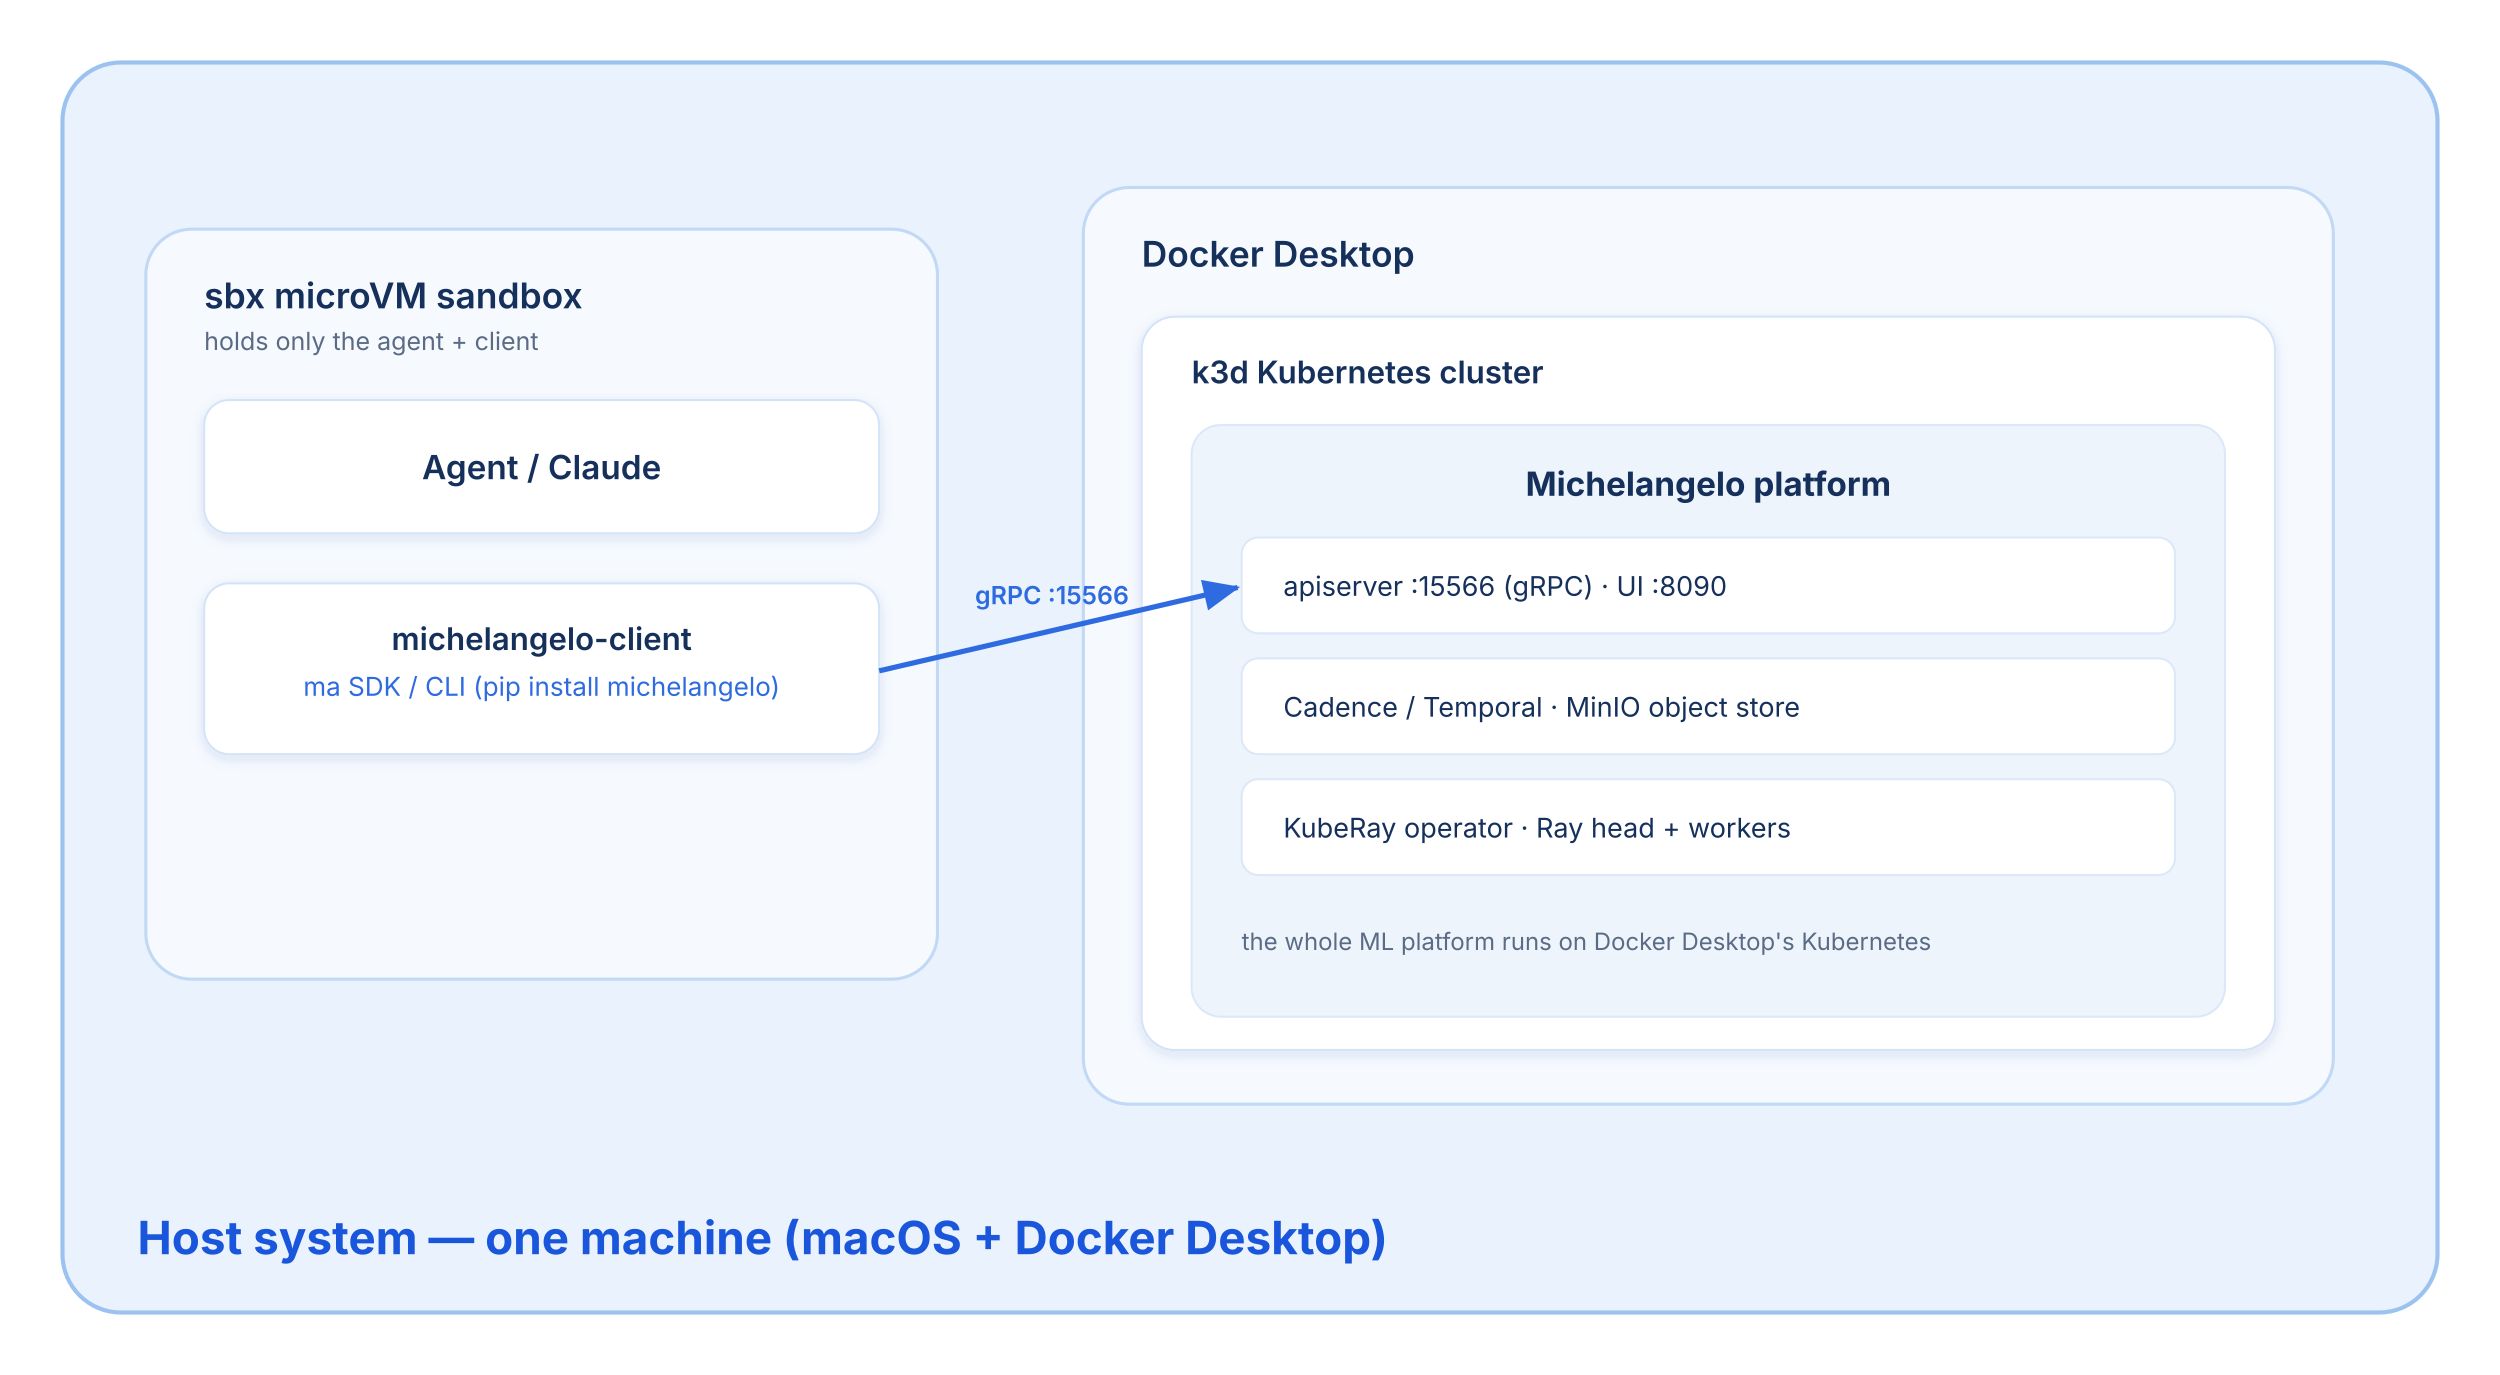
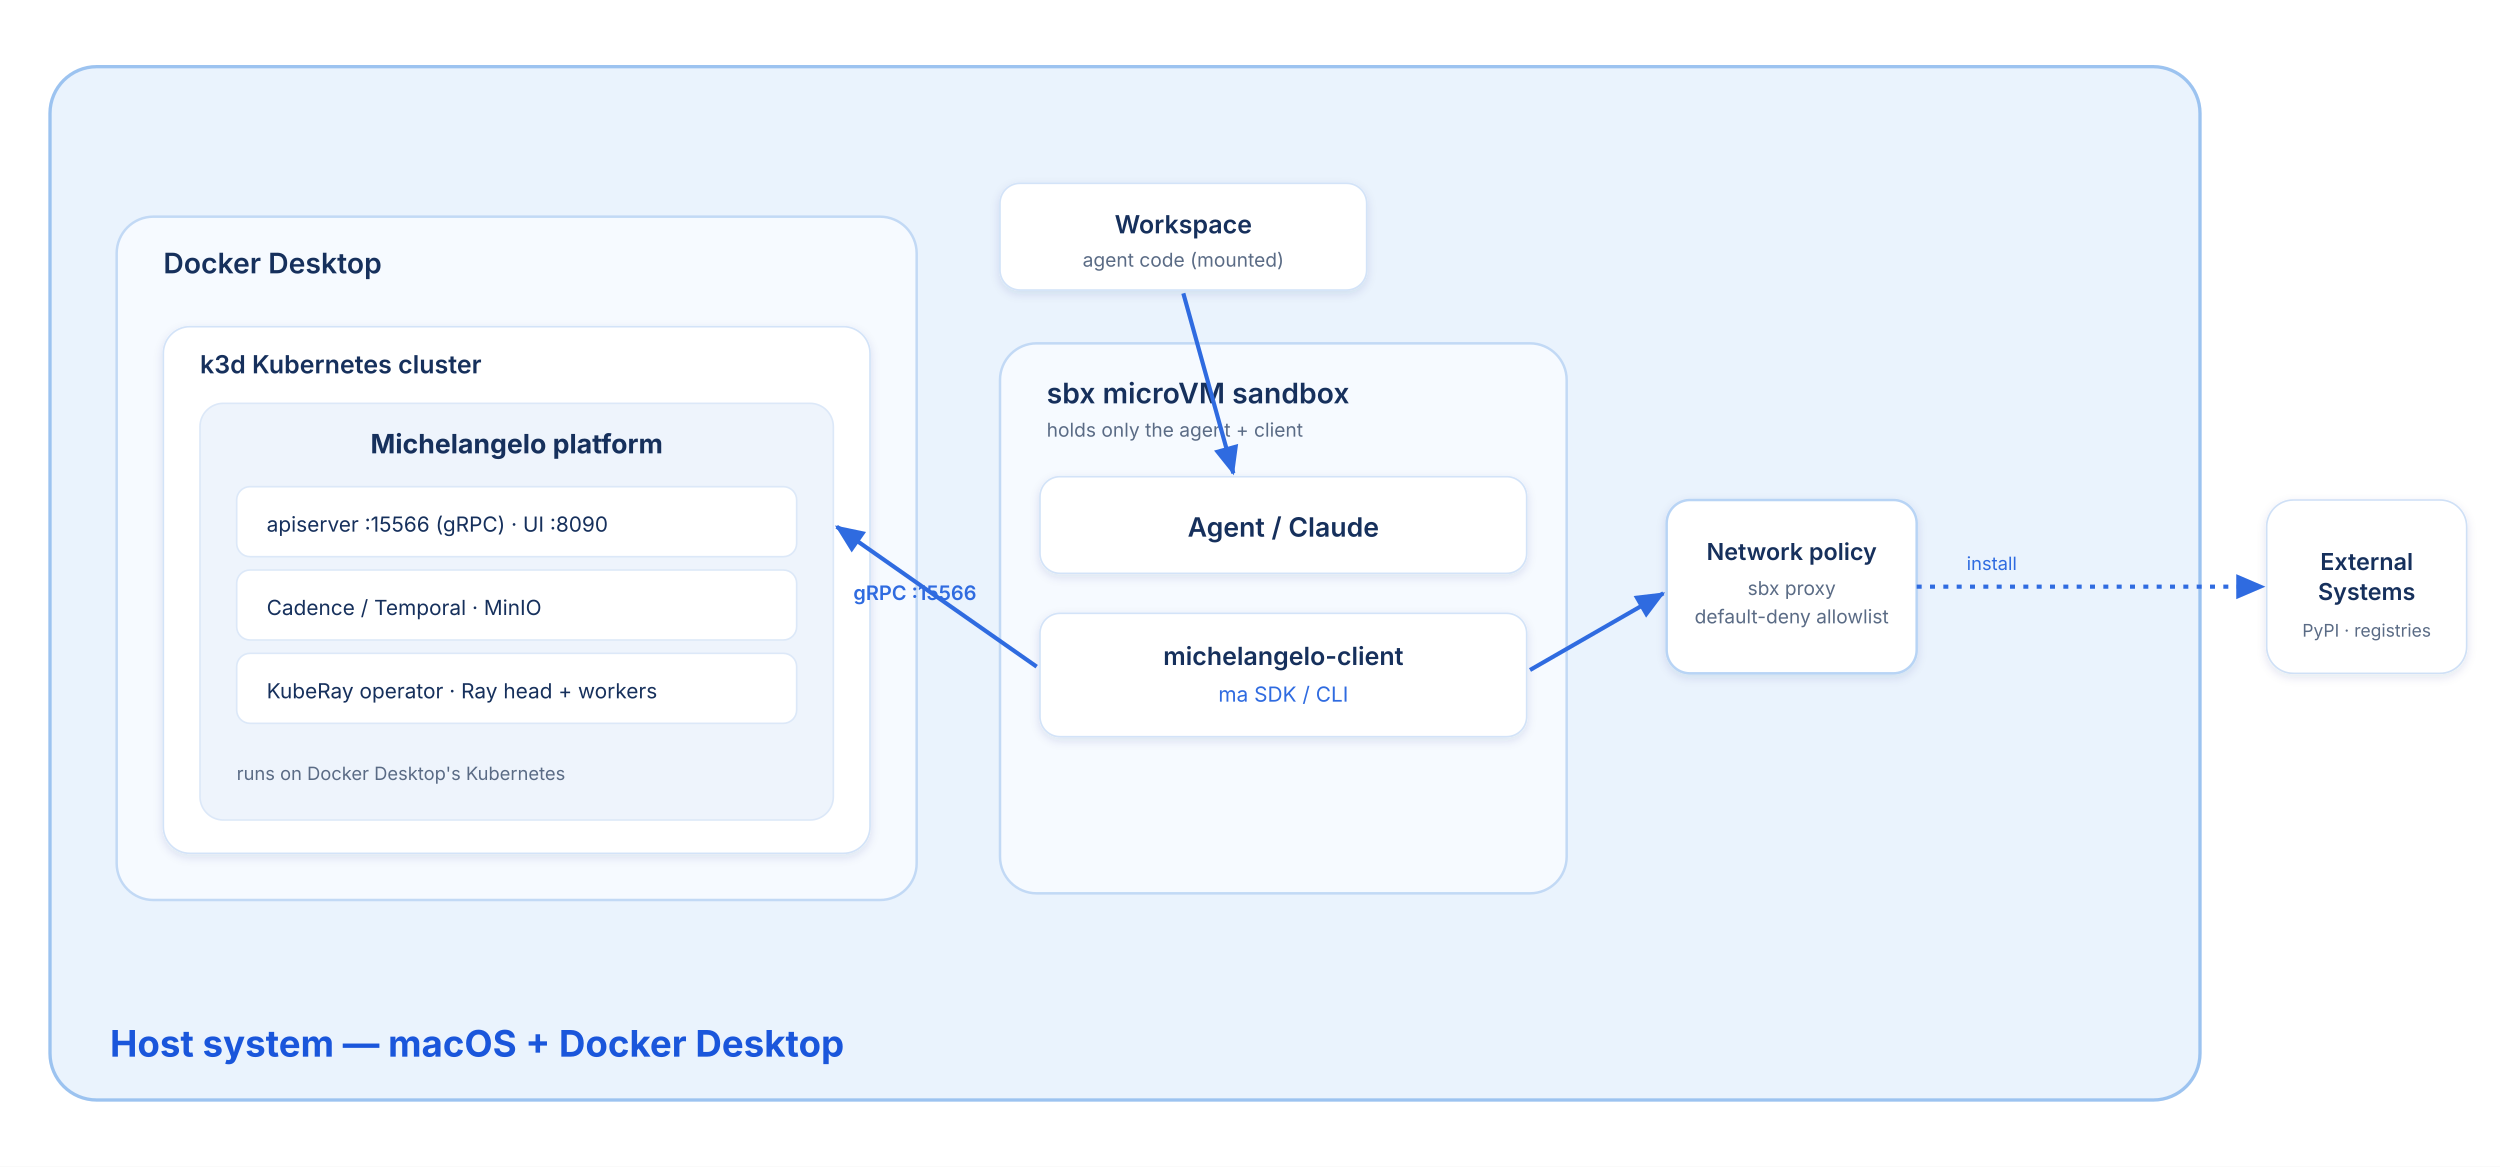
- <svg xmlns="http://www.w3.org/2000/svg" viewBox="0 0 1200 660" font-family="Inter, 'Segoe UI', Helvetica, Arial, sans-serif">
+ <svg xmlns="http://www.w3.org/2000/svg" viewBox="0 0 1500 700" font-family="Inter, 'Segoe UI', Helvetica, Arial, sans-serif">
  <defs>
    <marker id="a" markerWidth="9" markerHeight="9" refX="6.5" refY="3" orient="auto" markerUnits="strokeWidth">
      <path d="M0,0 L7,3 L0,6 z" fill="#2f6be0" />
    </marker>
    <filter id="sh" x="-20%" y="-20%" width="140%" height="140%">
      <feDropShadow dx="0" dy="2" stdDeviation="3" flood-color="#1a3d7a" flood-opacity="0.12" />
    </filter>
  </defs>
-   <rect x="0" y="0" width="1200" height="660" fill="#ffffff" />
-   <rect x="30" y="30" width="1140" height="600" rx="28" fill="#eaf3fd" stroke="#9cc3f0" stroke-width="2" />
-   <text x="66" y="602" font-size="22" font-weight="700" fill="#1a56db">Host system — one machine (macOS + Docker Desktop)</text>
-   <rect x="70" y="110" width="380" height="360" rx="22" fill="#f6faff" stroke="#c2d9f5" stroke-width="1.5" />
-   <text x="98" y="148" font-size="17" font-weight="600" fill="#16305c">sbx microVM sandbox</text>
-   <text x="98" y="168" font-size="12" fill="#5a6b85">holds only the agent + client</text>
-   <rect x="98" y="192" width="324" height="64" rx="12" fill="#ffffff" stroke="#d3e3f8" filter="url(#sh)" />
-   <text x="260" y="230" font-size="16" font-weight="600" fill="#16305c" text-anchor="middle">Agent / Claude</text>
-   <rect x="98" y="280" width="324" height="82" rx="12" fill="#ffffff" stroke="#d3e3f8" filter="url(#sh)" />
-   <text x="260" y="312" font-size="15" font-weight="600" fill="#16305c" text-anchor="middle">michelangelo-client</text>
-   <text x="260" y="334" font-size="12.5" fill="#2f6be0" text-anchor="middle">ma SDK / CLI (pip install michelangelo)</text>
-   <rect x="520" y="90" width="600" height="440" rx="22" fill="#f6faff" stroke="#c2d9f5" stroke-width="1.5" />
-   <text x="548" y="128" font-size="17" font-weight="600" fill="#16305c">Docker Desktop</text>
-   <rect x="548" y="152" width="544" height="352" rx="16" fill="#ffffff" stroke="#d3e3f8" filter="url(#sh)" />
-   <text x="572" y="184" font-size="15" font-weight="600" fill="#16305c">k3d Kubernetes cluster</text>
-   <rect x="572" y="204" width="496" height="284" rx="14" fill="#eef4fc" stroke="#dce8f8" />
-   <text x="820" y="238" font-size="16" font-weight="700" fill="#16305c" text-anchor="middle">Michelangelo platform</text>
-   <rect x="596" y="258" width="448" height="46" rx="8" fill="#ffffff" stroke="#dce8f8" />
-   <text x="616" y="286" font-size="13" fill="#16305c">apiserver :15566 (gRPC) · UI :8090</text>
-   <rect x="596" y="316" width="448" height="46" rx="8" fill="#ffffff" stroke="#dce8f8" />
-   <text x="616" y="344" font-size="13" fill="#16305c">Cadence / Temporal · MinIO object store</text>
-   <rect x="596" y="374" width="448" height="46" rx="8" fill="#ffffff" stroke="#dce8f8" />
-   <text x="616" y="402" font-size="13" fill="#16305c">KubeRay operator · Ray head + workers</text>
-   <text x="596" y="456" font-size="11.5" fill="#5a6b85">the whole ML platform runs on Docker Desktop's Kubernetes</text>
-   <line x1="422" y1="322" x2="594" y2="282" stroke="#2f6be0" stroke-width="2.5" marker-end="url(#a)" />
-   <text x="468" y="290" font-size="12" font-weight="600" fill="#2f6be0">gRPC :15566</text>
+   <rect x="0" y="0" width="1500" height="700" fill="#ffffff" />
+   <rect x="30" y="40" width="1290" height="620" rx="28" fill="#eaf3fd" stroke="#9cc3f0" stroke-width="2" />
+   <text x="66" y="634" font-size="22" font-weight="700" fill="#1a56db">Host system — macOS + Docker Desktop</text>
+   <rect x="70" y="130" width="480" height="410" rx="22" fill="#f6faff" stroke="#c2d9f5" stroke-width="1.5" />
+   <text x="98" y="164" font-size="17" font-weight="600" fill="#16305c">Docker Desktop</text>
+   <rect x="98" y="196" width="424" height="316" rx="16" fill="#ffffff" stroke="#d3e3f8" filter="url(#sh)" />
+   <text x="120" y="224" font-size="15" font-weight="600" fill="#16305c">k3d Kubernetes cluster</text>
+   <rect x="120" y="242" width="380" height="250" rx="14" fill="#eef4fc" stroke="#dce8f8" />
+   <text x="310" y="272" font-size="16" font-weight="700" fill="#16305c" text-anchor="middle">Michelangelo platform</text>
+   <rect x="142" y="292" width="336" height="42" rx="8" fill="#ffffff" stroke="#dce8f8" />
+   <text x="160" y="319" font-size="12.5" fill="#16305c">apiserver :15566 (gRPC) · UI :8090</text>
+   <rect x="142" y="342" width="336" height="42" rx="8" fill="#ffffff" stroke="#dce8f8" />
+   <text x="160" y="369" font-size="12.5" fill="#16305c">Cadence / Temporal · MinIO</text>
+   <rect x="142" y="392" width="336" height="42" rx="8" fill="#ffffff" stroke="#dce8f8" />
+   <text x="160" y="419" font-size="12.5" fill="#16305c">KubeRay operator · Ray head + workers</text>
+   <text x="142" y="468" font-size="11" fill="#5a6b85">runs on Docker Desktop's Kubernetes</text>
+   <rect x="600" y="110" width="220" height="64" rx="12" fill="#ffffff" stroke="#d3e3f8" filter="url(#sh)" />
+   <text x="710" y="140" font-size="15" font-weight="600" fill="#16305c" text-anchor="middle">Workspace</text>
+   <text x="710" y="160" font-size="11.5" fill="#5a6b85" text-anchor="middle">agent code (mounted)</text>
+   <rect x="600" y="206" width="340" height="330" rx="22" fill="#f6faff" stroke="#c2d9f5" stroke-width="1.5" />
+   <text x="628" y="242" font-size="17" font-weight="600" fill="#16305c">sbx microVM sandbox</text>
+   <text x="628" y="262" font-size="11.5" fill="#5a6b85">holds only the agent + client</text>
+   <rect x="624" y="286" width="292" height="58" rx="12" fill="#ffffff" stroke="#d3e3f8" filter="url(#sh)" />
+   <text x="770" y="322" font-size="16" font-weight="600" fill="#16305c" text-anchor="middle">Agent / Claude</text>
+   <rect x="624" y="368" width="292" height="74" rx="12" fill="#ffffff" stroke="#d3e3f8" filter="url(#sh)" />
+   <text x="770" y="399" font-size="15" font-weight="600" fill="#16305c" text-anchor="middle">michelangelo-client</text>
+   <text x="770" y="421" font-size="12.5" fill="#2f6be0" text-anchor="middle">ma SDK / CLI</text>
+   <rect x="1000" y="300" width="150" height="104" rx="14" fill="#ffffff" stroke="#b8d4f5" stroke-width="1.5" filter="url(#sh)" />
+   <text x="1075" y="336" font-size="14" font-weight="600" fill="#16305c" text-anchor="middle">Network policy</text>
+   <text x="1075" y="357" font-size="11.5" fill="#5a6b85" text-anchor="middle">sbx proxy</text>
+   <text x="1075" y="374" font-size="11.5" fill="#5a6b85" text-anchor="middle">default-deny allowlist</text>
+   <rect x="1360" y="300" width="120" height="104" rx="16" fill="#ffffff" stroke="#cfe0f6" filter="url(#sh)" />
+   <text x="1420" y="342" font-size="14" font-weight="600" fill="#16305c" text-anchor="middle">External</text>
+   <text x="1420" y="360" font-size="14" font-weight="600" fill="#16305c" text-anchor="middle">Systems</text>
+   <text x="1420" y="382" font-size="10.5" fill="#5a6b85" text-anchor="middle">PyPI · registries</text>
+   <line x1="710" y1="176" x2="740" y2="284" stroke="#2f6be0" stroke-width="2.5" marker-end="url(#a)" />
+   <line x1="622" y1="400" x2="502" y2="316" stroke="#2f6be0" stroke-width="2.5" marker-end="url(#a)" />
+   <text x="512" y="360" font-size="12" font-weight="600" fill="#2f6be0">gRPC :15566</text>
+   <line x1="918" y1="402" x2="998" y2="356" stroke="#2f6be0" stroke-width="2.5" marker-end="url(#a)" />
+   <line x1="1150" y1="352" x2="1358" y2="352" stroke="#2f6be0" stroke-width="2.5" stroke-dasharray="3 5" marker-end="url(#a)" />
+   <text x="1180" y="342" font-size="11" fill="#2f6be0">install</text>
</svg>
